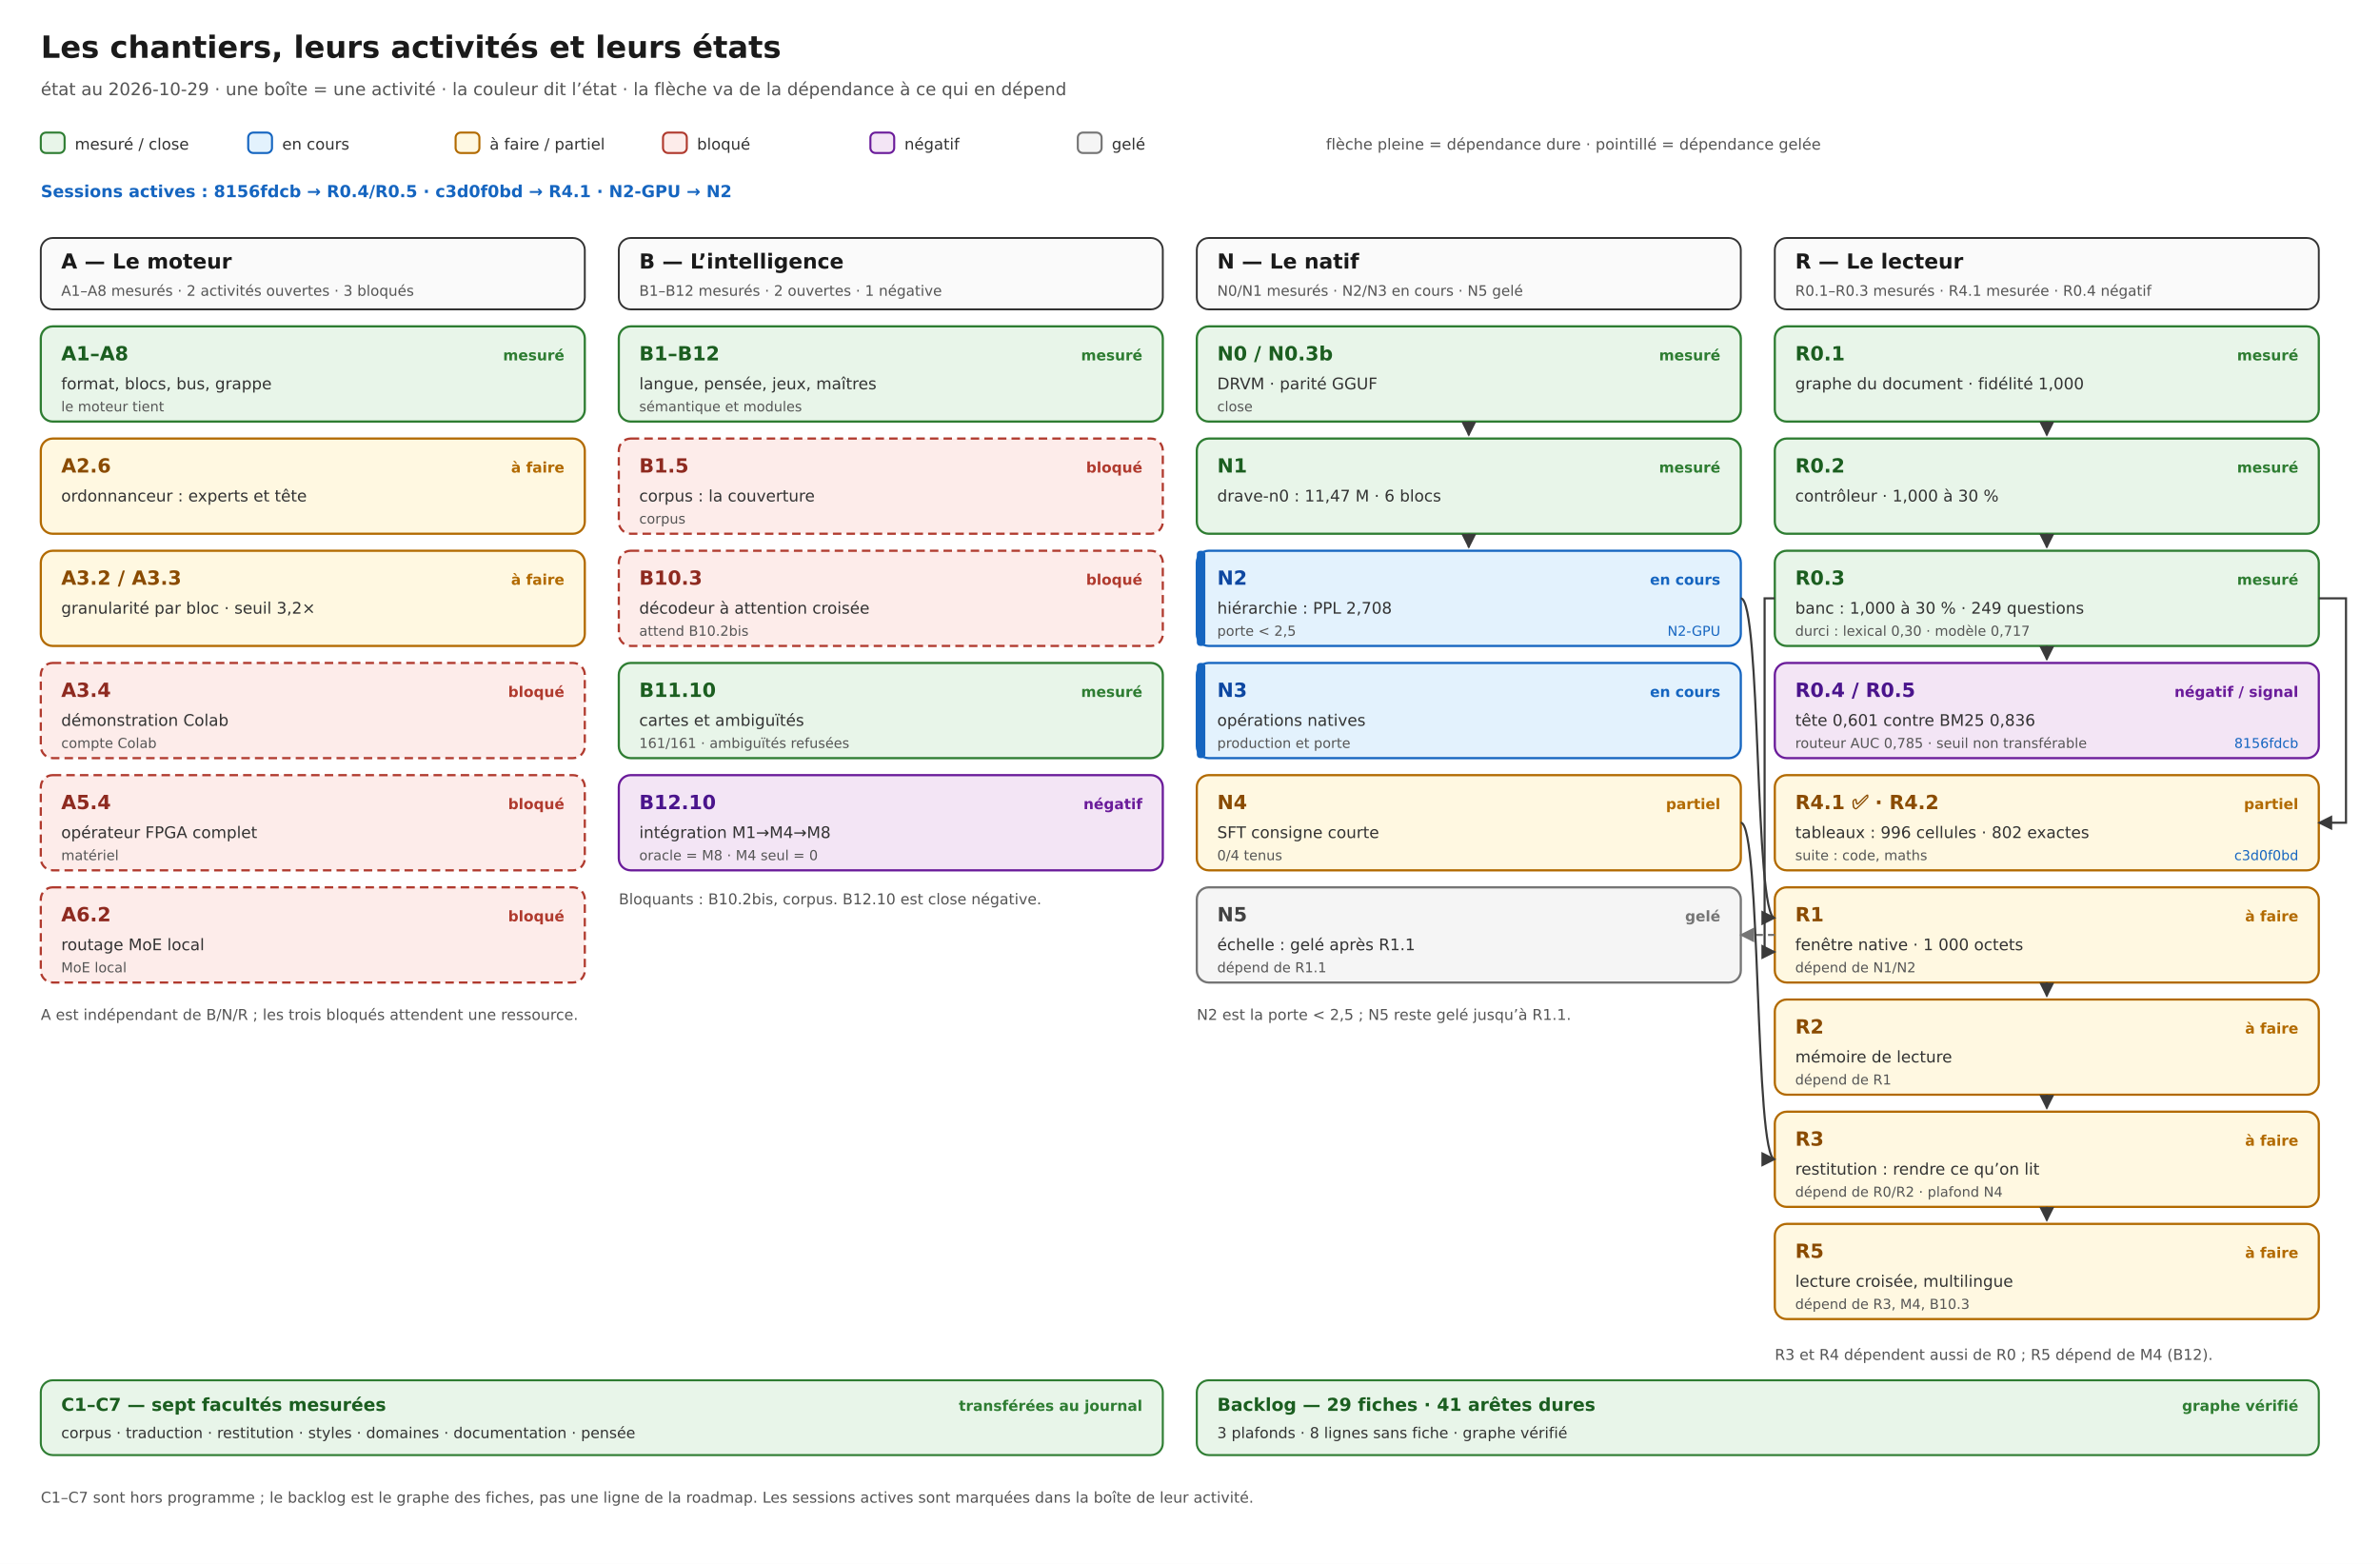
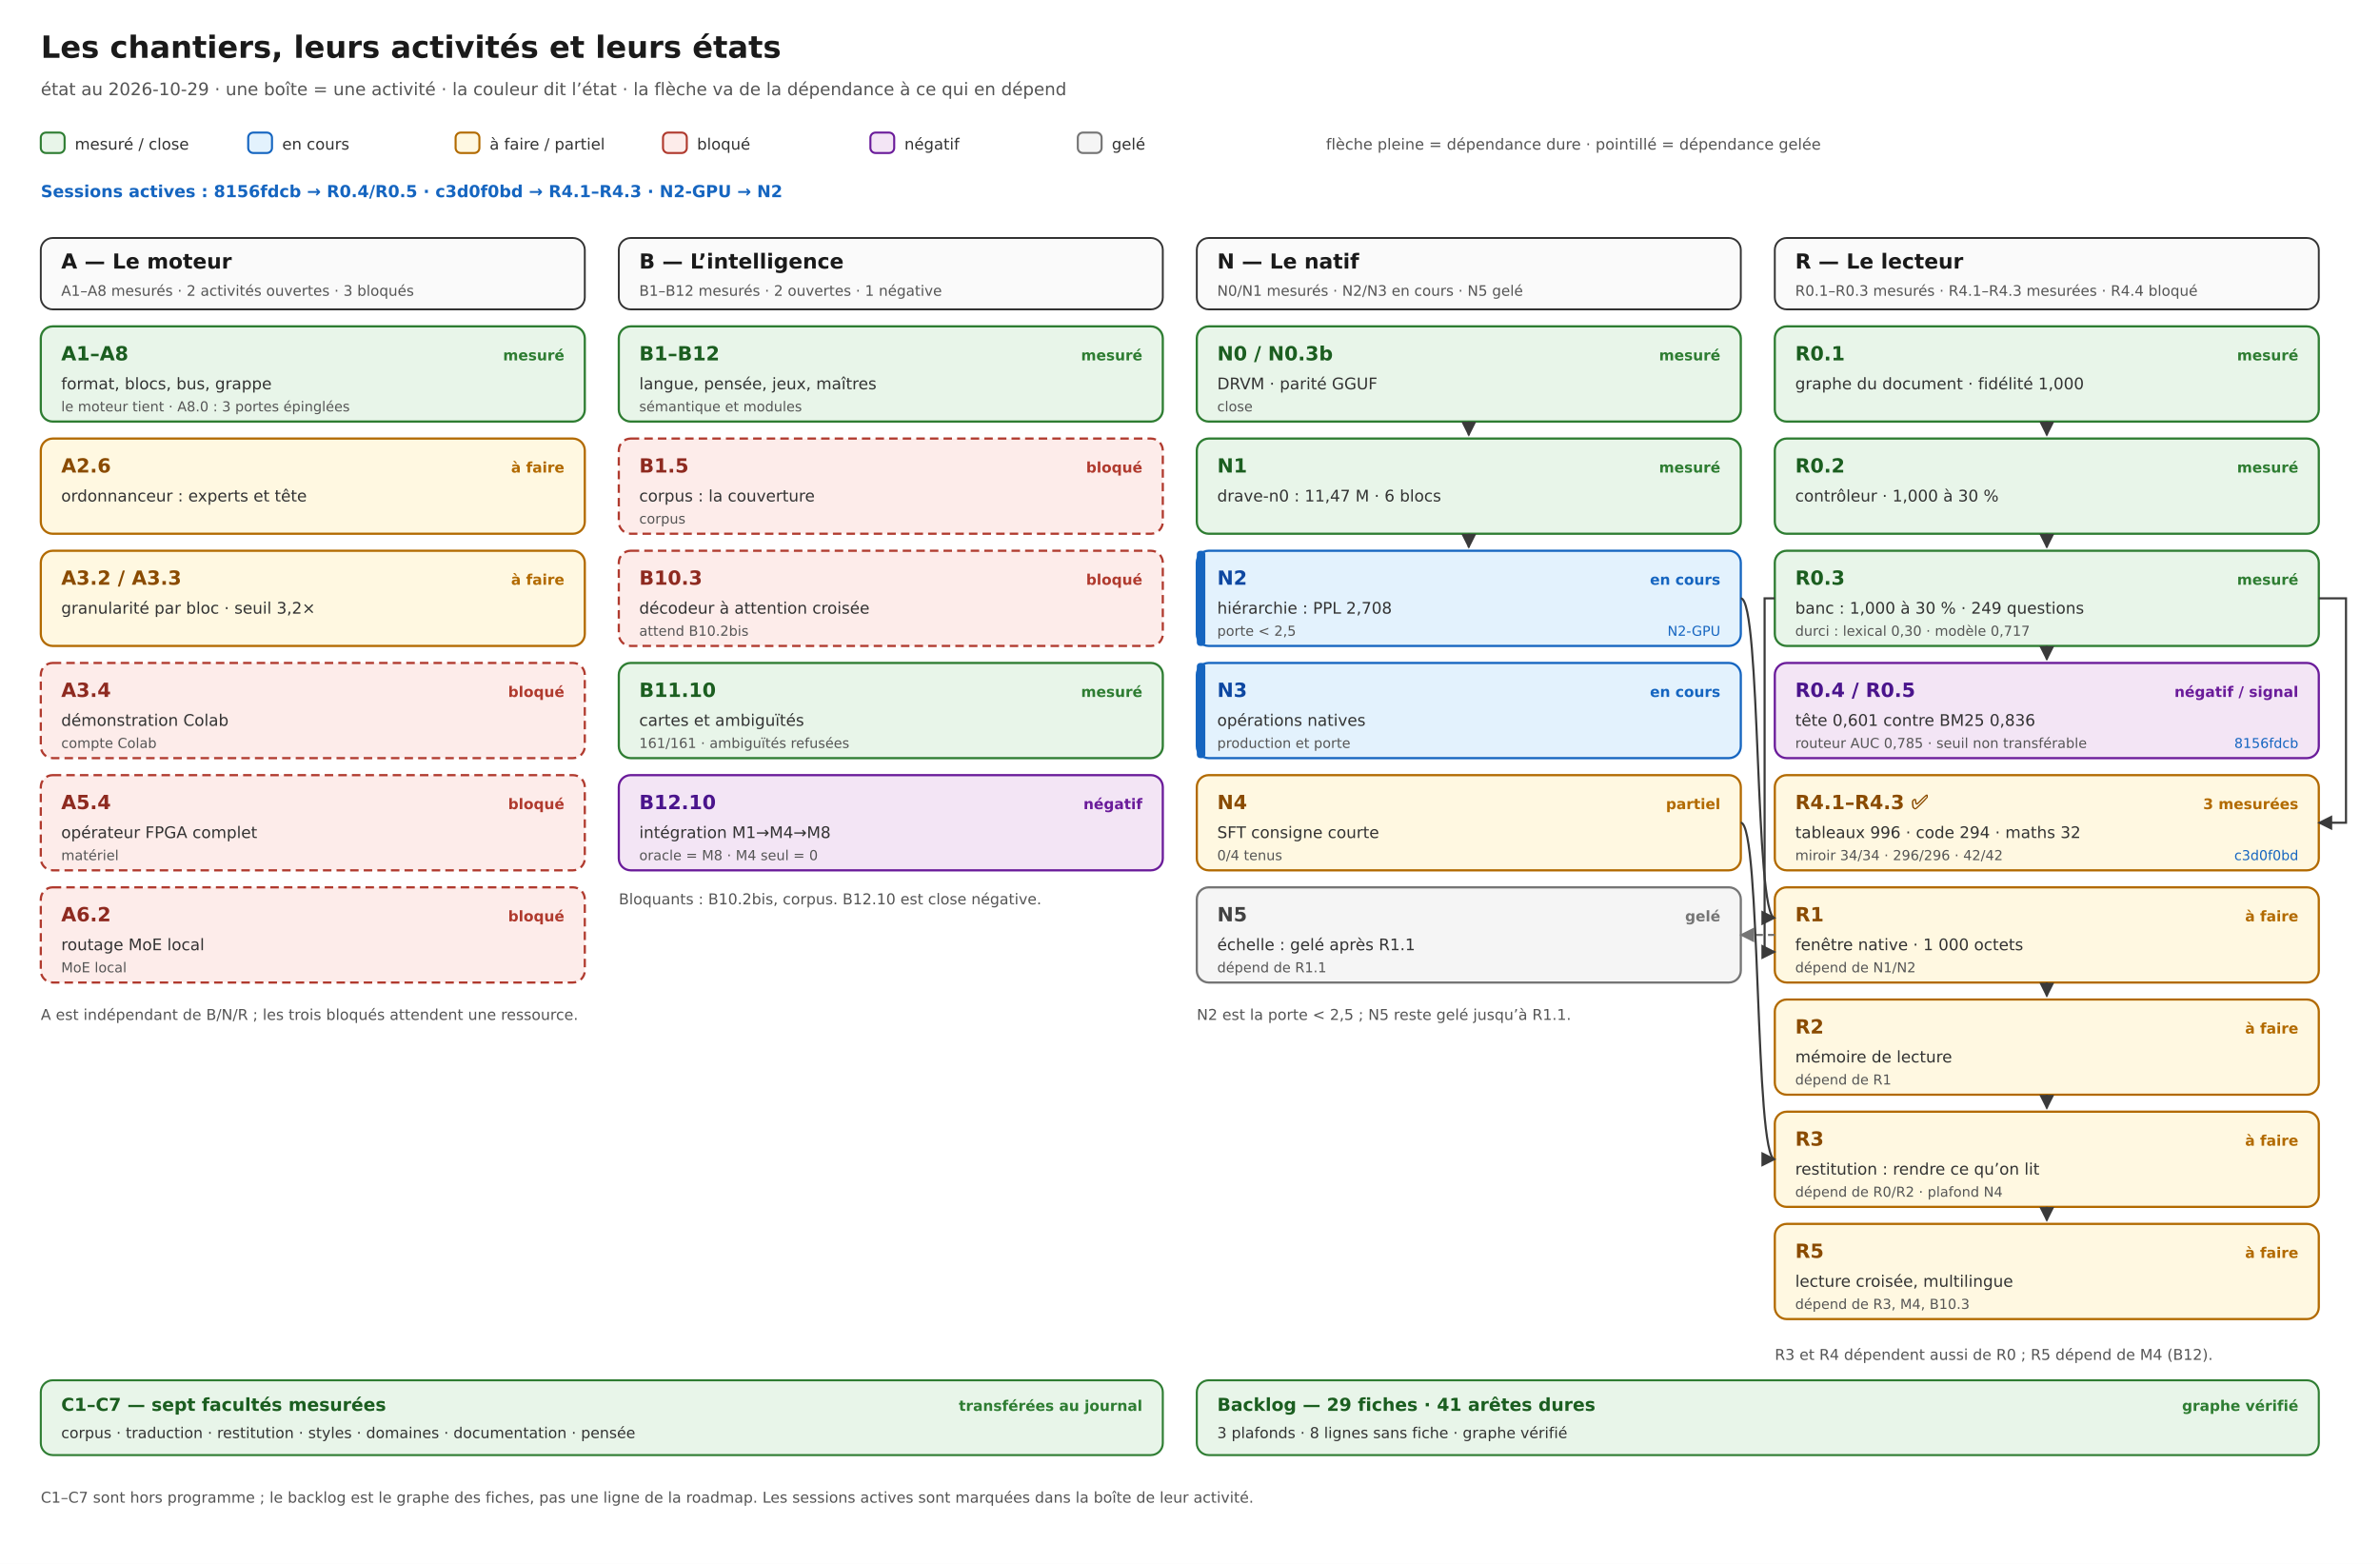
<svg xmlns="http://www.w3.org/2000/svg" viewBox="0 0 1400 920" role="img" width="1400" height="920">
  <defs>
    <marker id="fleche" viewBox="0 0 10 10" refX="9" refY="5" markerWidth="7" markerHeight="7" orient="auto-start-reverse">
      <path d="M 0 0 L 10 5 L 0 10 z" fill="#3a3a3a" />
    </marker>
    <marker id="fleche-grise" viewBox="0 0 10 10" refX="9" refY="5" markerWidth="7" markerHeight="7" orient="auto-start-reverse">
      <path d="M 0 0 L 10 5 L 0 10 z" fill="#757575" />
    </marker>
  </defs>
  <rect x="0" y="0" width="1400" height="920" fill="#ffffff" />
  <text x="24" y="34" font-family="Verdana, DejaVu Sans, sans-serif" font-size="18" font-weight="bold" fill="#1a1a1a">Les chantiers, leurs activités et leurs états</text>
  <text x="24" y="56" font-family="Verdana, DejaVu Sans, sans-serif" font-size="10.2" fill="#555555">état au 2026-10-29 · une boîte = une activité · la couleur dit l’état · la flèche va de la dépendance à ce qui en dépend</text>
  <rect x="24" y="78" width="14" height="12" rx="3" fill="#e8f5e9" stroke="#2e7d32" stroke-width="1.2" />
  <text x="44" y="88" font-family="Verdana, DejaVu Sans, sans-serif" font-size="9.2" fill="#333333">mesuré / close</text>
  <rect x="146" y="78" width="14" height="12" rx="3" fill="#e3f2fd" stroke="#1565c0" stroke-width="1.2" />
  <text x="166" y="88" font-family="Verdana, DejaVu Sans, sans-serif" font-size="9.2" fill="#333333">en cours</text>
  <rect x="268" y="78" width="14" height="12" rx="3" fill="#fff8e1" stroke="#b26a00" stroke-width="1.2" />
  <text x="288" y="88" font-family="Verdana, DejaVu Sans, sans-serif" font-size="9.2" fill="#333333">à faire / partiel</text>
  <rect x="390" y="78" width="14" height="12" rx="3" fill="#fdecea" stroke="#b03a2e" stroke-width="1.2" />
  <text x="410" y="88" font-family="Verdana, DejaVu Sans, sans-serif" font-size="9.2" fill="#333333">bloqué</text>
  <rect x="512" y="78" width="14" height="12" rx="3" fill="#f3e5f5" stroke="#6a1b9a" stroke-width="1.2" />
  <text x="532" y="88" font-family="Verdana, DejaVu Sans, sans-serif" font-size="9.2" fill="#333333">négatif</text>
  <rect x="634" y="78" width="14" height="12" rx="3" fill="#f5f5f5" stroke="#757575" stroke-width="1.2" />
  <text x="654" y="88" font-family="Verdana, DejaVu Sans, sans-serif" font-size="9.2" fill="#333333">gelé</text>
  <text x="780" y="88" font-family="Verdana, DejaVu Sans, sans-serif" font-size="9.0" fill="#555555">flèche pleine = dépendance dure · pointillé = dépendance gelée</text>
-   <text x="24" y="116" font-family="Verdana, DejaVu Sans, sans-serif" font-size="9.8" font-weight="bold" fill="#1565c0">Sessions actives : 8156fdcb → R0.4/R0.5 · c3d0f0bd → R4.1 · N2-GPU → N2</text>
+   <text x="24" y="116" font-family="Verdana, DejaVu Sans, sans-serif" font-size="9.8" font-weight="bold" fill="#1565c0">Sessions actives : 8156fdcb → R0.4/R0.5 · c3d0f0bd → R4.1–R4.3 · N2-GPU → N2</text>
  <rect x="24" y="140" width="320" height="42" rx="7" fill="#fafafa" stroke="#333333" stroke-width="1.1" />
  <text x="36" y="158" font-family="Verdana, DejaVu Sans, sans-serif" font-size="12.2" font-weight="bold" fill="#1a1a1a">A — Le moteur</text>
  <text x="36" y="174" font-family="Verdana, DejaVu Sans, sans-serif" font-size="8.5" fill="#555555">A1–A8 mesurés · 2 activités ouvertes · 3 bloqués</text>
  <rect x="364" y="140" width="320" height="42" rx="7" fill="#fafafa" stroke="#333333" stroke-width="1.1" />
  <text x="376" y="158" font-family="Verdana, DejaVu Sans, sans-serif" font-size="12.2" font-weight="bold" fill="#1a1a1a">B — L’intelligence</text>
  <text x="376" y="174" font-family="Verdana, DejaVu Sans, sans-serif" font-size="8.5" fill="#555555">B1–B12 mesurés · 2 ouvertes · 1 négative</text>
  <rect x="704" y="140" width="320" height="42" rx="7" fill="#fafafa" stroke="#333333" stroke-width="1.1" />
  <text x="716" y="158" font-family="Verdana, DejaVu Sans, sans-serif" font-size="12.2" font-weight="bold" fill="#1a1a1a">N — Le natif</text>
  <text x="716" y="174" font-family="Verdana, DejaVu Sans, sans-serif" font-size="8.5" fill="#555555">N0/N1 mesurés · N2/N3 en cours · N5 gelé</text>
  <rect x="1044" y="140" width="320" height="42" rx="7" fill="#fafafa" stroke="#333333" stroke-width="1.1" />
  <text x="1056" y="158" font-family="Verdana, DejaVu Sans, sans-serif" font-size="12.2" font-weight="bold" fill="#1a1a1a">R — Le lecteur</text>
-   <text x="1056" y="174" font-family="Verdana, DejaVu Sans, sans-serif" font-size="8.5" fill="#555555">R0.1–R0.3 mesurés · R4.1 mesurée · R0.4 négatif</text>
+   <text x="1056" y="174" font-family="Verdana, DejaVu Sans, sans-serif" font-size="8.5" fill="#555555">R0.1–R0.3 mesurés · R4.1–R4.3 mesurées · R4.4 bloqué</text>
  <rect x="24" y="192" width="320" height="56" rx="7" fill="#e8f5e9" stroke="#2e7d32" stroke-width="1.3" />
  <text x="36" y="212" font-family="Verdana, DejaVu Sans, sans-serif" font-size="11.5" font-weight="bold" fill="#1b5e20">A1–A8</text>
  <text x="332" y="212" font-family="Verdana, DejaVu Sans, sans-serif" font-size="8.6" font-weight="bold" fill="#2e7d32" text-anchor="end">mesuré</text>
  <text x="36" y="229" font-family="Verdana, DejaVu Sans, sans-serif" font-size="9.4" fill="#333333">format, blocs, bus, grappe</text>
-   <text x="36" y="242" font-family="Verdana, DejaVu Sans, sans-serif" font-size="8.1" fill="#555555">le moteur tient</text>
+   <text x="36" y="242" font-family="Verdana, DejaVu Sans, sans-serif" font-size="8.1" fill="#555555">le moteur tient · A8.0 : 3 portes épinglées</text>
  <rect x="24" y="258" width="320" height="56" rx="7" fill="#fff8e1" stroke="#b26a00" stroke-width="1.3" />
  <text x="36" y="278" font-family="Verdana, DejaVu Sans, sans-serif" font-size="11.5" font-weight="bold" fill="#8a4b00">A2.6</text>
  <text x="332" y="278" font-family="Verdana, DejaVu Sans, sans-serif" font-size="8.6" font-weight="bold" fill="#b26a00" text-anchor="end">à faire</text>
  <text x="36" y="295" font-family="Verdana, DejaVu Sans, sans-serif" font-size="9.4" fill="#333333">ordonnanceur : experts et tête</text>
  <rect x="24" y="324" width="320" height="56" rx="7" fill="#fff8e1" stroke="#b26a00" stroke-width="1.3" />
  <text x="36" y="344" font-family="Verdana, DejaVu Sans, sans-serif" font-size="11.5" font-weight="bold" fill="#8a4b00">A3.2 / A3.3</text>
  <text x="332" y="344" font-family="Verdana, DejaVu Sans, sans-serif" font-size="8.6" font-weight="bold" fill="#b26a00" text-anchor="end">à faire</text>
  <text x="36" y="361" font-family="Verdana, DejaVu Sans, sans-serif" font-size="9.4" fill="#333333">granularité par bloc · seuil 3,2×</text>
  <rect x="24" y="390" width="320" height="56" rx="7" fill="#fdecea" stroke="#b03a2e" stroke-width="1.3" stroke-dasharray="5 3" />
  <text x="36" y="410" font-family="Verdana, DejaVu Sans, sans-serif" font-size="11.5" font-weight="bold" fill="#8e2a20">A3.4</text>
  <text x="332" y="410" font-family="Verdana, DejaVu Sans, sans-serif" font-size="8.6" font-weight="bold" fill="#b03a2e" text-anchor="end">bloqué</text>
  <text x="36" y="427" font-family="Verdana, DejaVu Sans, sans-serif" font-size="9.4" fill="#333333">démonstration Colab</text>
  <text x="36" y="440" font-family="Verdana, DejaVu Sans, sans-serif" font-size="8.1" fill="#555555">compte Colab</text>
  <rect x="24" y="456" width="320" height="56" rx="7" fill="#fdecea" stroke="#b03a2e" stroke-width="1.3" stroke-dasharray="5 3" />
  <text x="36" y="476" font-family="Verdana, DejaVu Sans, sans-serif" font-size="11.5" font-weight="bold" fill="#8e2a20">A5.4</text>
  <text x="332" y="476" font-family="Verdana, DejaVu Sans, sans-serif" font-size="8.6" font-weight="bold" fill="#b03a2e" text-anchor="end">bloqué</text>
  <text x="36" y="493" font-family="Verdana, DejaVu Sans, sans-serif" font-size="9.4" fill="#333333">opérateur FPGA complet</text>
  <text x="36" y="506" font-family="Verdana, DejaVu Sans, sans-serif" font-size="8.1" fill="#555555">matériel</text>
  <rect x="24" y="522" width="320" height="56" rx="7" fill="#fdecea" stroke="#b03a2e" stroke-width="1.3" stroke-dasharray="5 3" />
  <text x="36" y="542" font-family="Verdana, DejaVu Sans, sans-serif" font-size="11.5" font-weight="bold" fill="#8e2a20">A6.2</text>
  <text x="332" y="542" font-family="Verdana, DejaVu Sans, sans-serif" font-size="8.6" font-weight="bold" fill="#b03a2e" text-anchor="end">bloqué</text>
  <text x="36" y="559" font-family="Verdana, DejaVu Sans, sans-serif" font-size="9.4" fill="#333333">routage MoE local</text>
  <text x="36" y="572" font-family="Verdana, DejaVu Sans, sans-serif" font-size="8.1" fill="#555555">MoE local</text>
  <text x="24" y="600" font-family="Verdana, DejaVu Sans, sans-serif" font-size="8.8" fill="#555555">A est indépendant de B/N/R ; les trois bloqués attendent une ressource.</text>
  <rect x="364" y="192" width="320" height="56" rx="7" fill="#e8f5e9" stroke="#2e7d32" stroke-width="1.3" />
  <text x="376" y="212" font-family="Verdana, DejaVu Sans, sans-serif" font-size="11.5" font-weight="bold" fill="#1b5e20">B1–B12</text>
  <text x="672" y="212" font-family="Verdana, DejaVu Sans, sans-serif" font-size="8.6" font-weight="bold" fill="#2e7d32" text-anchor="end">mesuré</text>
  <text x="376" y="229" font-family="Verdana, DejaVu Sans, sans-serif" font-size="9.4" fill="#333333">langue, pensée, jeux, maîtres</text>
  <text x="376" y="242" font-family="Verdana, DejaVu Sans, sans-serif" font-size="8.1" fill="#555555">sémantique et modules</text>
  <rect x="364" y="258" width="320" height="56" rx="7" fill="#fdecea" stroke="#b03a2e" stroke-width="1.3" stroke-dasharray="5 3" />
  <text x="376" y="278" font-family="Verdana, DejaVu Sans, sans-serif" font-size="11.5" font-weight="bold" fill="#8e2a20">B1.5</text>
  <text x="672" y="278" font-family="Verdana, DejaVu Sans, sans-serif" font-size="8.6" font-weight="bold" fill="#b03a2e" text-anchor="end">bloqué</text>
  <text x="376" y="295" font-family="Verdana, DejaVu Sans, sans-serif" font-size="9.4" fill="#333333">corpus : la couverture</text>
  <text x="376" y="308" font-family="Verdana, DejaVu Sans, sans-serif" font-size="8.1" fill="#555555">corpus</text>
  <rect x="364" y="324" width="320" height="56" rx="7" fill="#fdecea" stroke="#b03a2e" stroke-width="1.3" stroke-dasharray="5 3" />
  <text x="376" y="344" font-family="Verdana, DejaVu Sans, sans-serif" font-size="11.5" font-weight="bold" fill="#8e2a20">B10.3</text>
  <text x="672" y="344" font-family="Verdana, DejaVu Sans, sans-serif" font-size="8.6" font-weight="bold" fill="#b03a2e" text-anchor="end">bloqué</text>
  <text x="376" y="361" font-family="Verdana, DejaVu Sans, sans-serif" font-size="9.4" fill="#333333">décodeur à attention croisée</text>
  <text x="376" y="374" font-family="Verdana, DejaVu Sans, sans-serif" font-size="8.1" fill="#555555">attend B10.2bis</text>
  <a href="../pilotage/backlog/B11.10-cartes-ambiguites.md">
    <rect x="364" y="390" width="320" height="56" rx="7" fill="#e8f5e9" stroke="#2e7d32" stroke-width="1.3" />
    <text x="376" y="410" font-family="Verdana, DejaVu Sans, sans-serif" font-size="11.5" font-weight="bold" fill="#1b5e20">B11.10</text>
    <text x="672" y="410" font-family="Verdana, DejaVu Sans, sans-serif" font-size="8.6" font-weight="bold" fill="#2e7d32" text-anchor="end">mesuré</text>
    <text x="376" y="427" font-family="Verdana, DejaVu Sans, sans-serif" font-size="9.4" fill="#333333">cartes et ambiguïtés</text>
    <text x="376" y="440" font-family="Verdana, DejaVu Sans, sans-serif" font-size="8.1" fill="#555555">161/161 · ambiguïtés refusées</text>
  </a>
  <a href="../pilotage/backlog/B12.10-pipeline-m1-m4-m8.md">
    <rect x="364" y="456" width="320" height="56" rx="7" fill="#f3e5f5" stroke="#6a1b9a" stroke-width="1.3" />
    <text x="376" y="476" font-family="Verdana, DejaVu Sans, sans-serif" font-size="11.5" font-weight="bold" fill="#4a148c">B12.10</text>
    <text x="672" y="476" font-family="Verdana, DejaVu Sans, sans-serif" font-size="8.6" font-weight="bold" fill="#6a1b9a" text-anchor="end">négatif</text>
    <text x="376" y="493" font-family="Verdana, DejaVu Sans, sans-serif" font-size="9.4" fill="#333333">intégration M1→M4→M8</text>
    <text x="376" y="506" font-family="Verdana, DejaVu Sans, sans-serif" font-size="8.1" fill="#555555">oracle = M8 · M4 seul = 0</text>
  </a>
  <text x="364" y="532" font-family="Verdana, DejaVu Sans, sans-serif" font-size="8.8" fill="#555555">Bloquants : B10.2bis, corpus. B12.10 est close négative.</text>
  <rect x="704" y="192" width="320" height="56" rx="7" fill="#e8f5e9" stroke="#2e7d32" stroke-width="1.3" />
  <text x="716" y="212" font-family="Verdana, DejaVu Sans, sans-serif" font-size="11.5" font-weight="bold" fill="#1b5e20">N0 / N0.3b</text>
  <text x="1012" y="212" font-family="Verdana, DejaVu Sans, sans-serif" font-size="8.6" font-weight="bold" fill="#2e7d32" text-anchor="end">mesuré</text>
  <text x="716" y="229" font-family="Verdana, DejaVu Sans, sans-serif" font-size="9.4" fill="#333333">DRVM · parité GGUF</text>
  <text x="716" y="242" font-family="Verdana, DejaVu Sans, sans-serif" font-size="8.1" fill="#555555">close</text>
  <rect x="704" y="258" width="320" height="56" rx="7" fill="#e8f5e9" stroke="#2e7d32" stroke-width="1.3" />
  <text x="716" y="278" font-family="Verdana, DejaVu Sans, sans-serif" font-size="11.5" font-weight="bold" fill="#1b5e20">N1</text>
  <text x="1012" y="278" font-family="Verdana, DejaVu Sans, sans-serif" font-size="8.6" font-weight="bold" fill="#2e7d32" text-anchor="end">mesuré</text>
  <text x="716" y="295" font-family="Verdana, DejaVu Sans, sans-serif" font-size="9.4" fill="#333333">drave-n0 : 11,47 M · 6 blocs</text>
  <rect x="704" y="324" width="320" height="56" rx="7" fill="#e3f2fd" stroke="#1565c0" stroke-width="1.3" />
  <rect x="704" y="324" width="5" height="56" rx="2" fill="#1565c0" />
  <text x="716" y="344" font-family="Verdana, DejaVu Sans, sans-serif" font-size="11.5" font-weight="bold" fill="#0d47a1">N2</text>
  <text x="1012" y="344" font-family="Verdana, DejaVu Sans, sans-serif" font-size="8.6" font-weight="bold" fill="#1565c0" text-anchor="end">en cours</text>
  <text x="716" y="361" font-family="Verdana, DejaVu Sans, sans-serif" font-size="9.4" fill="#333333">hiérarchie : PPL 2,708</text>
  <text x="716" y="374" font-family="Verdana, DejaVu Sans, sans-serif" font-size="8.1" fill="#555555">porte &lt; 2,5</text>
  <text x="1012" y="374" font-family="Verdana, DejaVu Sans, sans-serif" font-size="8.0" fill="#1565c0" text-anchor="end">N2-GPU</text>
  <rect x="704" y="390" width="320" height="56" rx="7" fill="#e3f2fd" stroke="#1565c0" stroke-width="1.3" />
  <rect x="704" y="390" width="5" height="56" rx="2" fill="#1565c0" />
  <text x="716" y="410" font-family="Verdana, DejaVu Sans, sans-serif" font-size="11.5" font-weight="bold" fill="#0d47a1">N3</text>
  <text x="1012" y="410" font-family="Verdana, DejaVu Sans, sans-serif" font-size="8.6" font-weight="bold" fill="#1565c0" text-anchor="end">en cours</text>
  <text x="716" y="427" font-family="Verdana, DejaVu Sans, sans-serif" font-size="9.4" fill="#333333">opérations natives</text>
  <text x="716" y="440" font-family="Verdana, DejaVu Sans, sans-serif" font-size="8.1" fill="#555555">production et porte</text>
  <rect x="704" y="456" width="320" height="56" rx="7" fill="#fff8e1" stroke="#b26a00" stroke-width="1.3" />
  <text x="716" y="476" font-family="Verdana, DejaVu Sans, sans-serif" font-size="11.5" font-weight="bold" fill="#8a4b00">N4</text>
  <text x="1012" y="476" font-family="Verdana, DejaVu Sans, sans-serif" font-size="8.6" font-weight="bold" fill="#b26a00" text-anchor="end">partiel</text>
  <text x="716" y="493" font-family="Verdana, DejaVu Sans, sans-serif" font-size="9.4" fill="#333333">SFT consigne courte</text>
  <text x="716" y="506" font-family="Verdana, DejaVu Sans, sans-serif" font-size="8.1" fill="#555555">0/4 tenus</text>
  <rect x="704" y="522" width="320" height="56" rx="7" fill="#f5f5f5" stroke="#757575" stroke-width="1.3" />
  <text x="716" y="542" font-family="Verdana, DejaVu Sans, sans-serif" font-size="11.5" font-weight="bold" fill="#424242">N5</text>
  <text x="1012" y="542" font-family="Verdana, DejaVu Sans, sans-serif" font-size="8.6" font-weight="bold" fill="#757575" text-anchor="end">gelé</text>
  <text x="716" y="559" font-family="Verdana, DejaVu Sans, sans-serif" font-size="9.4" fill="#333333">échelle : gelé après R1.1</text>
  <text x="716" y="572" font-family="Verdana, DejaVu Sans, sans-serif" font-size="8.1" fill="#555555">dépend de R1.1</text>
  <text x="704" y="600" font-family="Verdana, DejaVu Sans, sans-serif" font-size="8.8" fill="#555555">N2 est la porte &lt; 2,5 ; N5 reste gelé jusqu’à R1.1.</text>
  <rect x="1044" y="192" width="320" height="56" rx="7" fill="#e8f5e9" stroke="#2e7d32" stroke-width="1.3" />
  <text x="1056" y="212" font-family="Verdana, DejaVu Sans, sans-serif" font-size="11.5" font-weight="bold" fill="#1b5e20">R0.1</text>
  <text x="1352" y="212" font-family="Verdana, DejaVu Sans, sans-serif" font-size="8.6" font-weight="bold" fill="#2e7d32" text-anchor="end">mesuré</text>
  <text x="1056" y="229" font-family="Verdana, DejaVu Sans, sans-serif" font-size="9.4" fill="#333333">graphe du document · fidélité 1,000</text>
  <rect x="1044" y="258" width="320" height="56" rx="7" fill="#e8f5e9" stroke="#2e7d32" stroke-width="1.3" />
  <text x="1056" y="278" font-family="Verdana, DejaVu Sans, sans-serif" font-size="11.5" font-weight="bold" fill="#1b5e20">R0.2</text>
  <text x="1352" y="278" font-family="Verdana, DejaVu Sans, sans-serif" font-size="8.6" font-weight="bold" fill="#2e7d32" text-anchor="end">mesuré</text>
  <text x="1056" y="295" font-family="Verdana, DejaVu Sans, sans-serif" font-size="9.4" fill="#333333">contrôleur · 1,000 à 30 %</text>
  <a href="../pilotage/backlog/R03-banc-lecture-rapide.md">
    <rect x="1044" y="324" width="320" height="56" rx="7" fill="#e8f5e9" stroke="#2e7d32" stroke-width="1.3" />
    <text x="1056" y="344" font-family="Verdana, DejaVu Sans, sans-serif" font-size="11.5" font-weight="bold" fill="#1b5e20">R0.3</text>
    <text x="1352" y="344" font-family="Verdana, DejaVu Sans, sans-serif" font-size="8.6" font-weight="bold" fill="#2e7d32" text-anchor="end">mesuré</text>
    <text x="1056" y="361" font-family="Verdana, DejaVu Sans, sans-serif" font-size="9.4" fill="#333333">banc : 1,000 à 30 % · 249 questions</text>
    <text x="1056" y="374" font-family="Verdana, DejaVu Sans, sans-serif" font-size="8.1" fill="#555555">durci : lexical 0,30 · modèle 0,717</text>
  </a>
  <rect x="1044" y="390" width="320" height="56" rx="7" fill="#f3e5f5" stroke="#6a1b9a" stroke-width="1.3" />
  <text x="1056" y="410" font-family="Verdana, DejaVu Sans, sans-serif" font-size="11.5" font-weight="bold" fill="#4a148c">R0.4 / R0.5</text>
  <text x="1352" y="410" font-family="Verdana, DejaVu Sans, sans-serif" font-size="8.6" font-weight="bold" fill="#6a1b9a" text-anchor="end">négatif / signal</text>
  <text x="1056" y="427" font-family="Verdana, DejaVu Sans, sans-serif" font-size="9.4" fill="#333333">tête 0,601 contre BM25 0,836</text>
  <text x="1056" y="440" font-family="Verdana, DejaVu Sans, sans-serif" font-size="8.1" fill="#555555">routeur AUC 0,785 · seuil non transférable</text>
  <text x="1352" y="440" font-family="Verdana, DejaVu Sans, sans-serif" font-size="8.0" fill="#1565c0" text-anchor="end">8156fdcb</text>
-   <a href="../pilotage/backlog/R41-bloc-tableaux.md">
+   <a href="../pilotage/backlog/index.md">
    <rect x="1044" y="456" width="320" height="56" rx="7" fill="#fff8e1" stroke="#b26a00" stroke-width="1.3" />
-     <text x="1056" y="476" font-family="Verdana, DejaVu Sans, sans-serif" font-size="11.5" font-weight="bold" fill="#8a4b00">R4.1 ✅ · R4.2</text>
-     <text x="1352" y="476" font-family="Verdana, DejaVu Sans, sans-serif" font-size="8.6" font-weight="bold" fill="#b26a00" text-anchor="end">partiel</text>
-     <text x="1056" y="493" font-family="Verdana, DejaVu Sans, sans-serif" font-size="9.4" fill="#333333">tableaux : 996 cellules · 802 exactes</text>
-     <text x="1056" y="506" font-family="Verdana, DejaVu Sans, sans-serif" font-size="8.1" fill="#555555">suite : code, maths</text>
+     <text x="1056" y="476" font-family="Verdana, DejaVu Sans, sans-serif" font-size="11.5" font-weight="bold" fill="#8a4b00">R4.1–R4.3 ✅</text>
+     <text x="1352" y="476" font-family="Verdana, DejaVu Sans, sans-serif" font-size="8.6" font-weight="bold" fill="#b26a00" text-anchor="end">3 mesurées</text>
+     <text x="1056" y="493" font-family="Verdana, DejaVu Sans, sans-serif" font-size="9.4" fill="#333333">tableaux 996 · code 294 · maths 32</text>
+     <text x="1056" y="506" font-family="Verdana, DejaVu Sans, sans-serif" font-size="8.1" fill="#555555">miroir 34/34 · 296/296 · 42/42</text>
    <text x="1352" y="506" font-family="Verdana, DejaVu Sans, sans-serif" font-size="8.0" fill="#1565c0" text-anchor="end">c3d0f0bd</text>
  </a>
  <rect x="1044" y="522" width="320" height="56" rx="7" fill="#fff8e1" stroke="#b26a00" stroke-width="1.3" />
  <text x="1056" y="542" font-family="Verdana, DejaVu Sans, sans-serif" font-size="11.5" font-weight="bold" fill="#8a4b00">R1</text>
  <text x="1352" y="542" font-family="Verdana, DejaVu Sans, sans-serif" font-size="8.6" font-weight="bold" fill="#b26a00" text-anchor="end">à faire</text>
  <text x="1056" y="559" font-family="Verdana, DejaVu Sans, sans-serif" font-size="9.4" fill="#333333">fenêtre native · 1 000 octets</text>
  <text x="1056" y="572" font-family="Verdana, DejaVu Sans, sans-serif" font-size="8.1" fill="#555555">dépend de N1/N2</text>
  <rect x="1044" y="588" width="320" height="56" rx="7" fill="#fff8e1" stroke="#b26a00" stroke-width="1.3" />
  <text x="1056" y="608" font-family="Verdana, DejaVu Sans, sans-serif" font-size="11.5" font-weight="bold" fill="#8a4b00">R2</text>
  <text x="1352" y="608" font-family="Verdana, DejaVu Sans, sans-serif" font-size="8.6" font-weight="bold" fill="#b26a00" text-anchor="end">à faire</text>
  <text x="1056" y="625" font-family="Verdana, DejaVu Sans, sans-serif" font-size="9.4" fill="#333333">mémoire de lecture</text>
  <text x="1056" y="638" font-family="Verdana, DejaVu Sans, sans-serif" font-size="8.1" fill="#555555">dépend de R1</text>
  <rect x="1044" y="654" width="320" height="56" rx="7" fill="#fff8e1" stroke="#b26a00" stroke-width="1.3" />
  <text x="1056" y="674" font-family="Verdana, DejaVu Sans, sans-serif" font-size="11.5" font-weight="bold" fill="#8a4b00">R3</text>
  <text x="1352" y="674" font-family="Verdana, DejaVu Sans, sans-serif" font-size="8.6" font-weight="bold" fill="#b26a00" text-anchor="end">à faire</text>
  <text x="1056" y="691" font-family="Verdana, DejaVu Sans, sans-serif" font-size="9.4" fill="#333333">restitution : rendre ce qu’on lit</text>
  <text x="1056" y="704" font-family="Verdana, DejaVu Sans, sans-serif" font-size="8.1" fill="#555555">dépend de R0/R2 · plafond N4</text>
  <rect x="1044" y="720" width="320" height="56" rx="7" fill="#fff8e1" stroke="#b26a00" stroke-width="1.3" />
  <text x="1056" y="740" font-family="Verdana, DejaVu Sans, sans-serif" font-size="11.5" font-weight="bold" fill="#8a4b00">R5</text>
  <text x="1352" y="740" font-family="Verdana, DejaVu Sans, sans-serif" font-size="8.6" font-weight="bold" fill="#b26a00" text-anchor="end">à faire</text>
  <text x="1056" y="757" font-family="Verdana, DejaVu Sans, sans-serif" font-size="9.4" fill="#333333">lecture croisée, multilingue</text>
  <text x="1056" y="770" font-family="Verdana, DejaVu Sans, sans-serif" font-size="8.1" fill="#555555">dépend de R3, M4, B10.3</text>
  <path d="M 1044 550 L 1024 550" fill="none" stroke="#757575" stroke-width="1.25" stroke-dasharray="4 3" marker-end="url(#fleche-grise)" />
  <text x="1044" y="800" font-family="Verdana, DejaVu Sans, sans-serif" font-size="8.8" fill="#555555">R3 et R4 dépendent aussi de R0 ; R5 dépend de M4 (B12).</text>
  <path d="M 864 248 L 864 256" fill="none" stroke="#3a3a3a" stroke-width="1.25" marker-end="url(#fleche)" />
  <path d="M 864 314 L 864 322" fill="none" stroke="#3a3a3a" stroke-width="1.25" marker-end="url(#fleche)" />
  <path d="M 1204 248 L 1204 256" fill="none" stroke="#3a3a3a" stroke-width="1.25" marker-end="url(#fleche)" />
  <path d="M 1204 314 L 1204 322" fill="none" stroke="#3a3a3a" stroke-width="1.25" marker-end="url(#fleche)" />
  <path d="M 1204 380 L 1204 388" fill="none" stroke="#3a3a3a" stroke-width="1.25" marker-end="url(#fleche)" />
  <path d="M 1204 578 L 1204 586" fill="none" stroke="#3a3a3a" stroke-width="1.25" marker-end="url(#fleche)" />
  <path d="M 1204 644 L 1204 652" fill="none" stroke="#3a3a3a" stroke-width="1.25" marker-end="url(#fleche)" />
  <path d="M 1204 710 L 1204 718" fill="none" stroke="#3a3a3a" stroke-width="1.25" marker-end="url(#fleche)" />
  <path d="M 1024 352 C 1036 352, 1032 540, 1044 540" fill="none" stroke="#3a3a3a" stroke-width="1.25" marker-end="url(#fleche)" />
  <path d="M 1024 484 C 1036 484, 1032 682, 1044 682" fill="none" stroke="#3a3a3a" stroke-width="1.25" marker-end="url(#fleche)" />
  <path d="M 1364 352 L 1380 352 L 1380 484 L 1364 484" fill="none" stroke="#3a3a3a" stroke-width="1.25" marker-end="url(#fleche)" />
  <path d="M 1044 352 L 1038 352 L 1038 560 L 1044 560" fill="none" stroke="#3a3a3a" stroke-width="1.25" marker-end="url(#fleche)" />
  <rect x="24" y="812" width="660" height="44" rx="7" fill="#e8f5e9" stroke="#2e7d32" stroke-width="1.2" />
  <text x="36" y="830" font-family="Verdana, DejaVu Sans, sans-serif" font-size="10.5" font-weight="bold" fill="#1b5e20">C1–C7 — sept facultés mesurées</text>
  <text x="36" y="846" font-family="Verdana, DejaVu Sans, sans-serif" font-size="8.8" fill="#333333">corpus · traduction · restitution · styles · domaines · documentation · pensée</text>
  <text x="672" y="830" font-family="Verdana, DejaVu Sans, sans-serif" font-size="8.6" font-weight="bold" fill="#2e7d32" text-anchor="end">transférées au journal</text>
  <rect x="704" y="812" width="660" height="44" rx="7" fill="#e8f5e9" stroke="#2e7d32" stroke-width="1.2" />
  <text x="716" y="830" font-family="Verdana, DejaVu Sans, sans-serif" font-size="10.5" font-weight="bold" fill="#1b5e20">Backlog — 29 fiches · 41 arêtes dures</text>
  <text x="716" y="846" font-family="Verdana, DejaVu Sans, sans-serif" font-size="8.8" fill="#333333">3 plafonds · 8 lignes sans fiche · graphe vérifié</text>
  <text x="1352" y="830" font-family="Verdana, DejaVu Sans, sans-serif" font-size="8.6" font-weight="bold" fill="#2e7d32" text-anchor="end">graphe vérifié</text>
  <text x="24" y="884" font-family="Verdana, DejaVu Sans, sans-serif" font-size="8.8" fill="#555555">C1–C7 sont hors programme ; le backlog est le graphe des fiches, pas une ligne de la roadmap. Les sessions actives sont marquées dans la boîte de leur activité.</text>
</svg>
